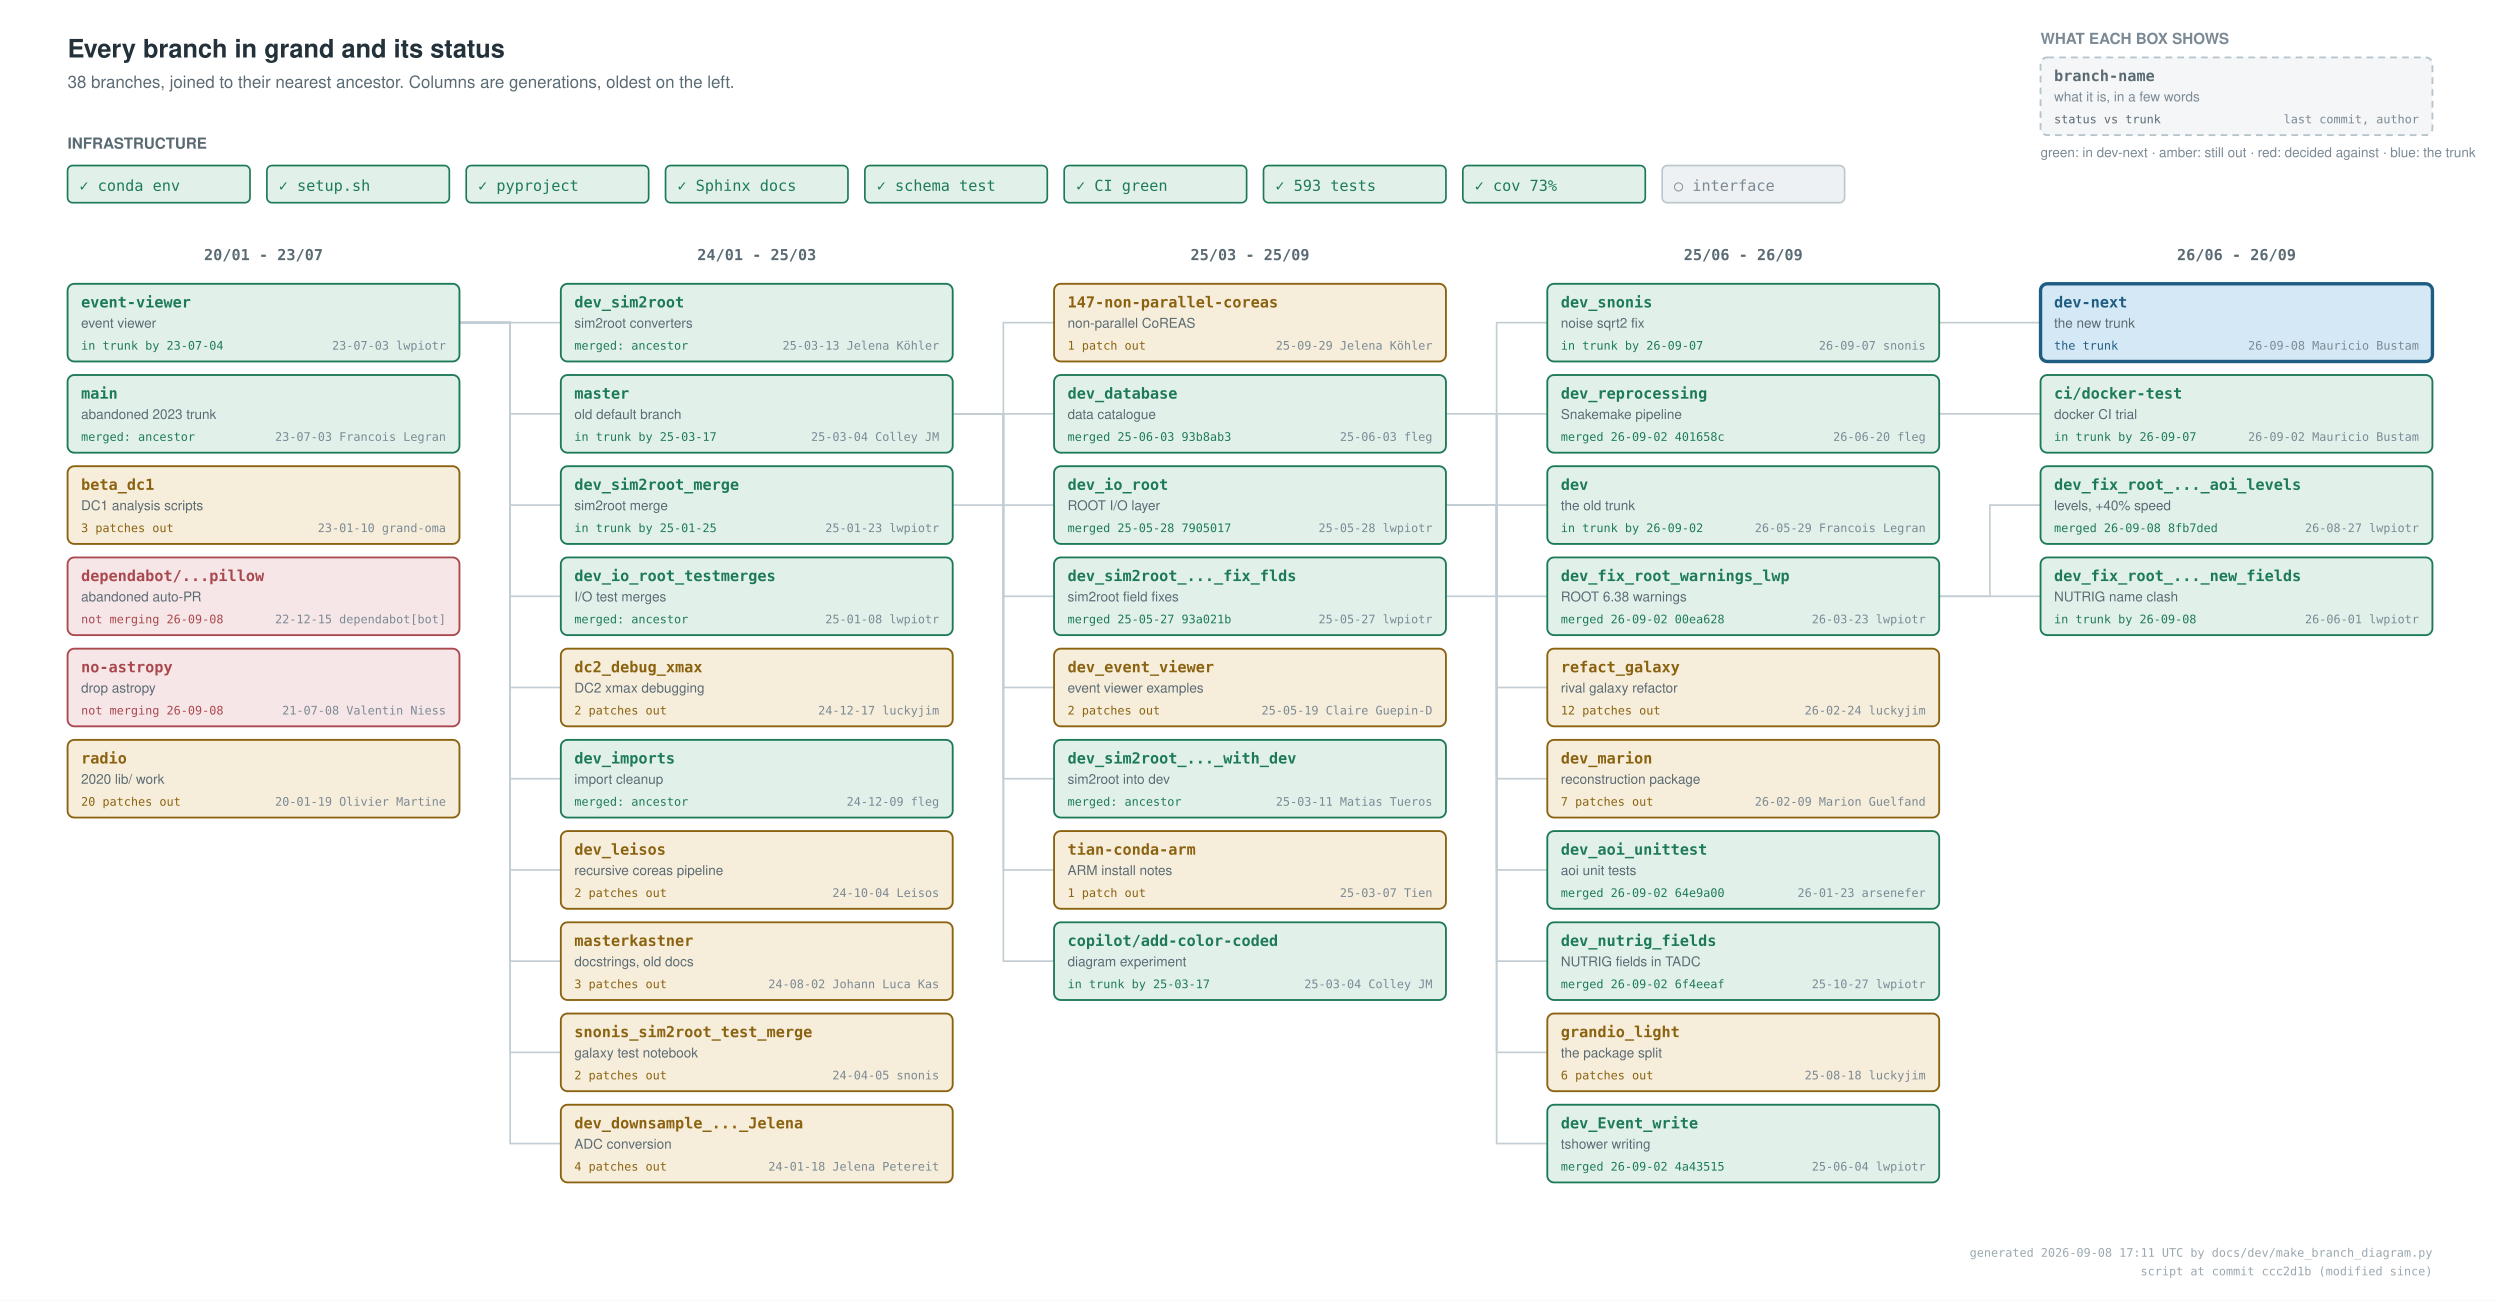
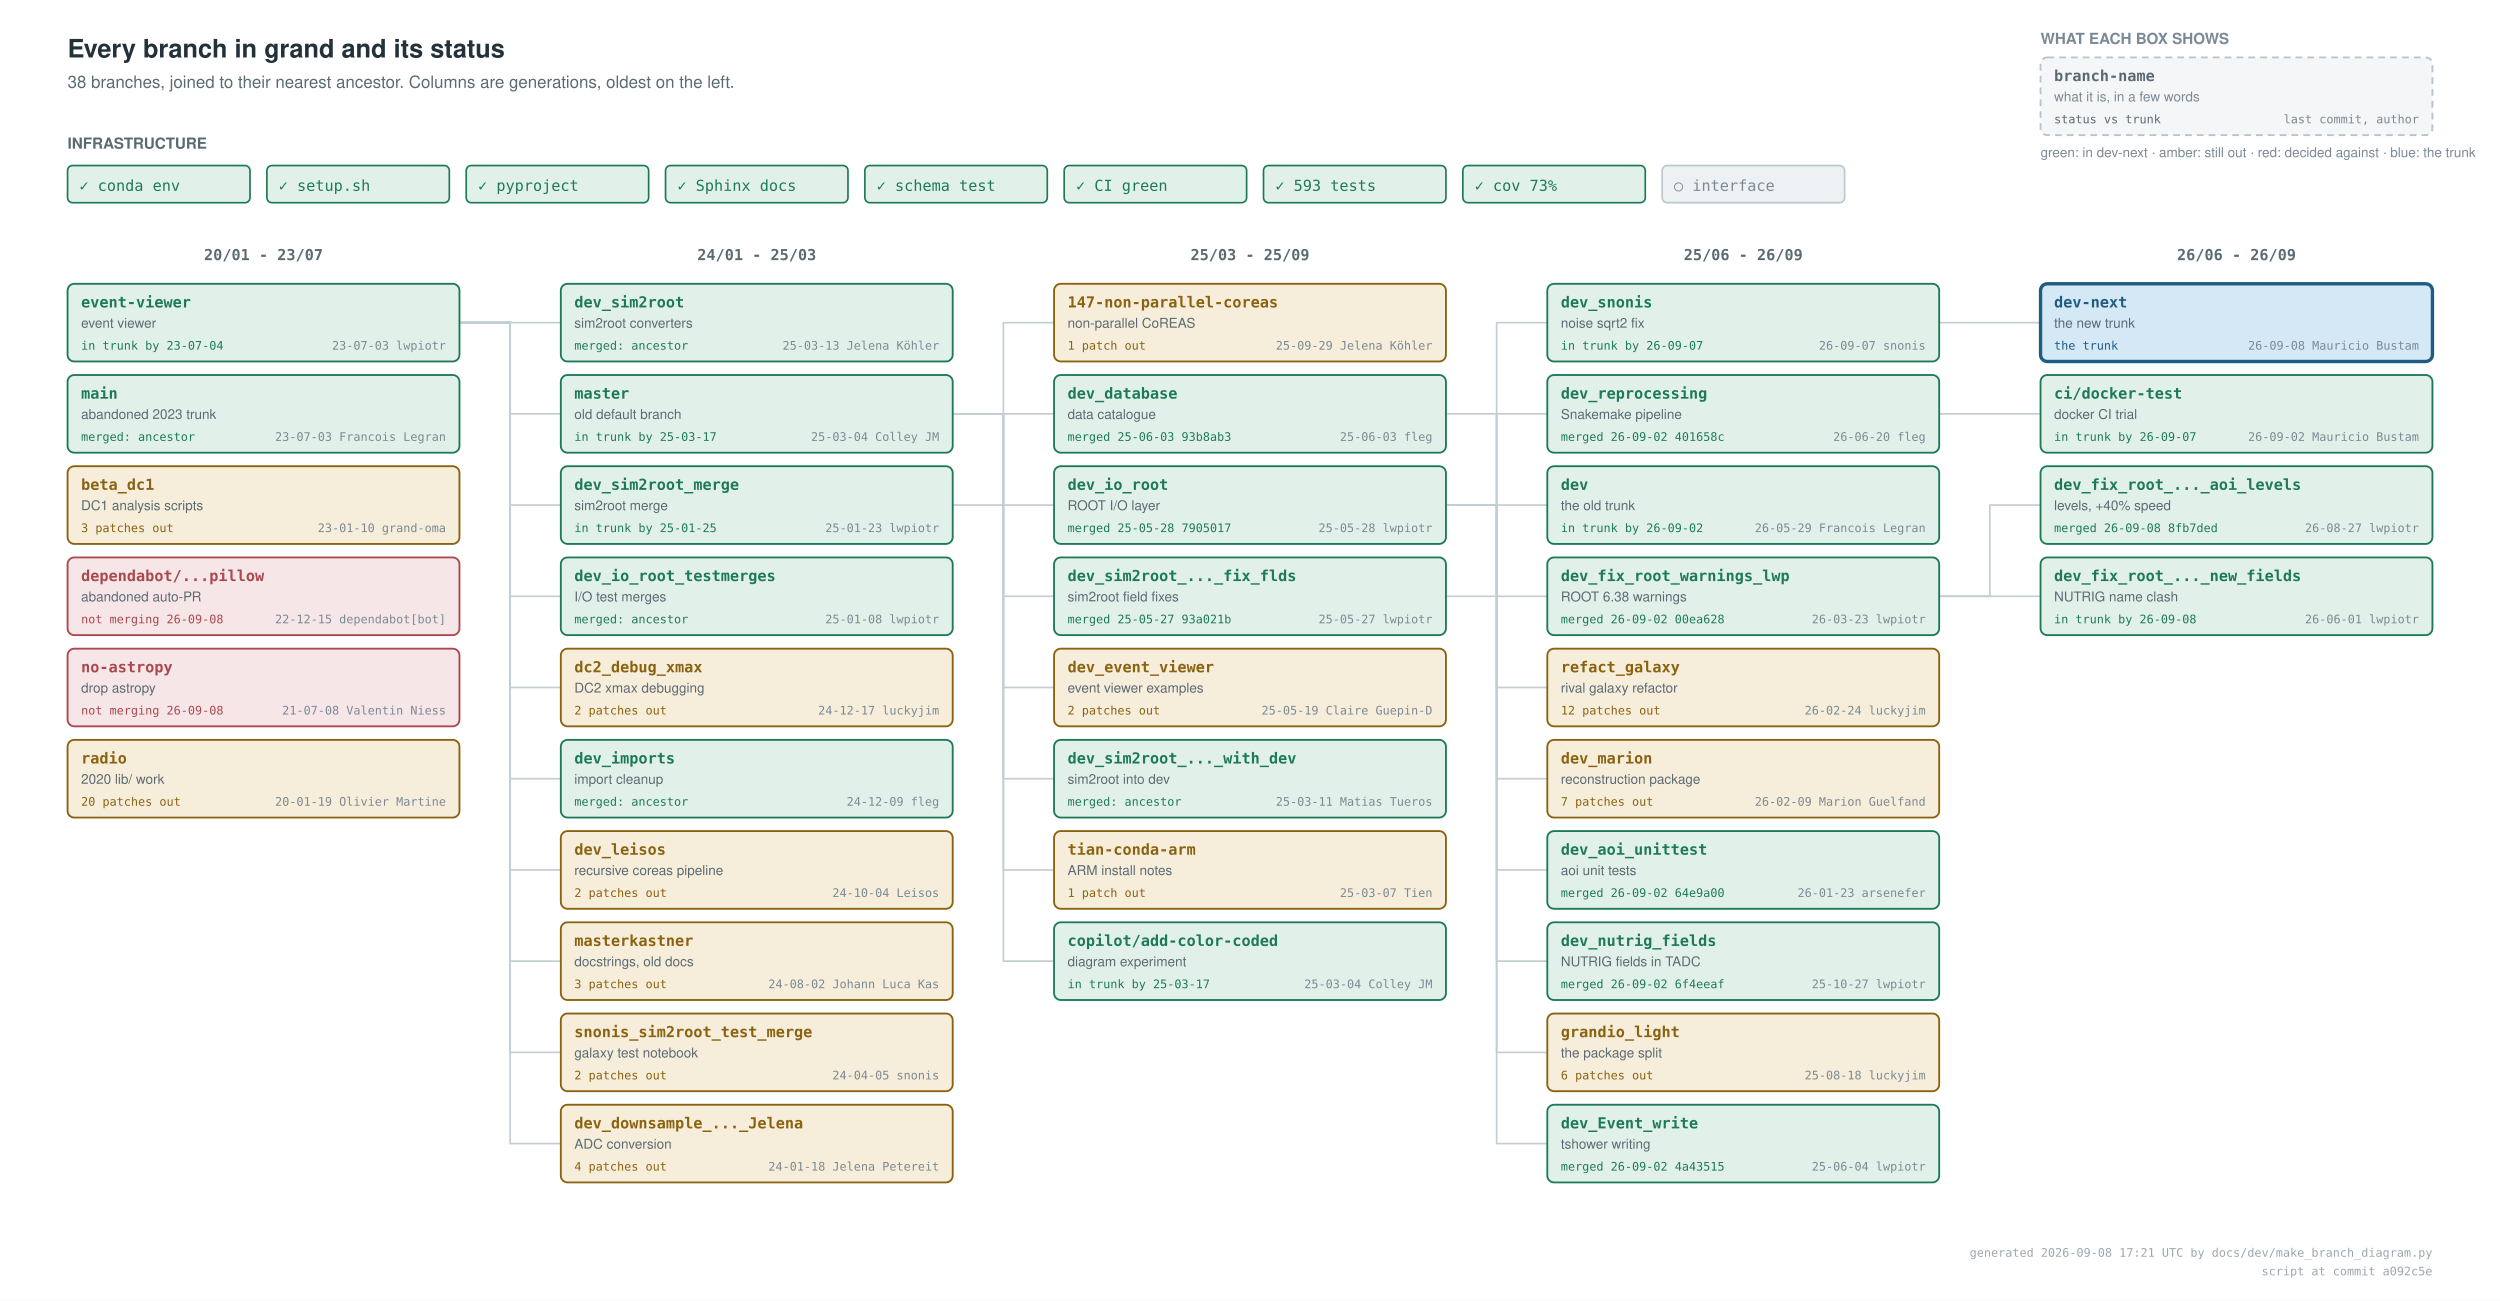
<svg xmlns="http://www.w3.org/2000/svg" viewBox="0 0 1480 770" width="1480" height="770" font-family="IBM Plex Sans, Helvetica, Arial, sans-serif">
  <rect width="1480" height="770" fill="#FFFFFF" />
  <text x="40" y="34" font-size="15" font-weight="600" fill="#22313A">Every branch in grand and its status</text>
  <text x="40" y="52" font-size="10" fill="#5A6A73">38 branches, joined to their nearest ancestor. Columns are generations, oldest on the left.</text>
  <text x="1208.0" y="26.0" font-size="9" font-weight="600" fill="#7A8994">WHAT EACH BOX SHOWS</text>
  <rect x="1208.0" y="34.0" width="232" height="46" rx="4" fill="#F4F6F7" stroke="#B7C4CC" stroke-width="1.1" stroke-dasharray="4 3" />
  <text x="1216.0" y="48.0" font-family="IBM Plex Mono, monospace" font-size="9" font-weight="600" fill="#5A6A73">branch-name</text>
  <text x="1216.0" y="60.0" font-size="8" fill="#7A8994">what it is, in a few words</text>
  <text x="1216.0" y="73.0" font-family="IBM Plex Mono, monospace" font-size="7" fill="#5A6A73">status vs trunk</text>
  <text x="1432.0" y="73.0" font-family="IBM Plex Mono, monospace" font-size="7" fill="#7A8994" text-anchor="end">last commit, author</text>
  <text x="1208.0" y="93.0" font-size="8" fill="#7A8994">green: in dev-next  ·  amber: still out  ·  red: decided against  ·  blue: the trunk</text>
  <text x="40" y="88" font-size="9" font-weight="600" fill="#5A6A73">INFRASTRUCTURE</text>
  <rect x="40.0" y="98" width="108" height="22" rx="3" fill="#E1F1EA" stroke="#1D7A57" stroke-width="1" />
  <text x="47.0" y="113" font-family="IBM Plex Mono, monospace" font-size="9" fill="#1D7A57">✓ conda env</text>
  <rect x="158.0" y="98" width="108" height="22" rx="3" fill="#E1F1EA" stroke="#1D7A57" stroke-width="1" />
  <text x="165.0" y="113" font-family="IBM Plex Mono, monospace" font-size="9" fill="#1D7A57">✓ setup.sh</text>
  <rect x="276.0" y="98" width="108" height="22" rx="3" fill="#E1F1EA" stroke="#1D7A57" stroke-width="1" />
  <text x="283.0" y="113" font-family="IBM Plex Mono, monospace" font-size="9" fill="#1D7A57">✓ pyproject</text>
  <rect x="394.0" y="98" width="108" height="22" rx="3" fill="#E1F1EA" stroke="#1D7A57" stroke-width="1" />
  <text x="401.0" y="113" font-family="IBM Plex Mono, monospace" font-size="9" fill="#1D7A57">✓ Sphinx docs</text>
  <rect x="512.0" y="98" width="108" height="22" rx="3" fill="#E1F1EA" stroke="#1D7A57" stroke-width="1" />
  <text x="519.0" y="113" font-family="IBM Plex Mono, monospace" font-size="9" fill="#1D7A57">✓ schema test</text>
  <rect x="630.0" y="98" width="108" height="22" rx="3" fill="#E1F1EA" stroke="#1D7A57" stroke-width="1" />
  <text x="637.0" y="113" font-family="IBM Plex Mono, monospace" font-size="9" fill="#1D7A57">✓ CI green</text>
  <rect x="748.0" y="98" width="108" height="22" rx="3" fill="#E1F1EA" stroke="#1D7A57" stroke-width="1" />
  <text x="755.0" y="113" font-family="IBM Plex Mono, monospace" font-size="9" fill="#1D7A57">✓ 593 tests</text>
  <rect x="866.0" y="98" width="108" height="22" rx="3" fill="#E1F1EA" stroke="#1D7A57" stroke-width="1" />
  <text x="873.0" y="113" font-family="IBM Plex Mono, monospace" font-size="9" fill="#1D7A57">✓ cov 73%</text>
  <rect x="984.0" y="98" width="108" height="22" rx="3" fill="#EDF1F3" stroke="#BCC7CE" stroke-width="1" />
  <text x="991.0" y="113" font-family="IBM Plex Mono, monospace" font-size="9" fill="#7A8994">○ interface</text>
  <text x="156.0" y="154.0" font-family="IBM Plex Mono, monospace" font-size="9" font-weight="600" fill="#5A6A73" text-anchor="middle">20/01 - 23/07</text>
  <text x="448.0" y="154.0" font-family="IBM Plex Mono, monospace" font-size="9" font-weight="600" fill="#5A6A73" text-anchor="middle">24/01 - 25/03</text>
  <text x="740.0" y="154.0" font-family="IBM Plex Mono, monospace" font-size="9" font-weight="600" fill="#5A6A73" text-anchor="middle">25/03 - 25/09</text>
  <text x="1032.0" y="154.0" font-family="IBM Plex Mono, monospace" font-size="9" font-weight="600" fill="#5A6A73" text-anchor="middle">25/06 - 26/09</text>
  <text x="1324.0" y="154.0" font-family="IBM Plex Mono, monospace" font-size="9" font-weight="600" fill="#5A6A73" text-anchor="middle">26/06 - 26/09</text>
  <path d="M 564.0 245.0 H 594.0 V 191.0 H 624.0" fill="none" stroke="#C3CDD4" stroke-width="1" />
  <path d="M 1148.0 245.0 H 1178.0 V 245.0 H 1208.0" fill="none" stroke="#C3CDD4" stroke-width="1" />
  <path d="M 564.0 245.0 H 594.0 V 569.0 H 624.0" fill="none" stroke="#C3CDD4" stroke-width="1" />
  <path d="M 272.0 191.0 H 302.0 V 407.0 H 332.0" fill="none" stroke="#C3CDD4" stroke-width="1" />
  <path d="M 856.0 299.0 H 886.0 V 299.0 H 916.0" fill="none" stroke="#C3CDD4" stroke-width="1" />
  <path d="M 1148.0 191.0 H 1178.0 V 191.0 H 1208.0" fill="none" stroke="#C3CDD4" stroke-width="1" />
  <path d="M 856.0 245.0 H 886.0 V 677.0 H 916.0" fill="none" stroke="#C3CDD4" stroke-width="1" />
  <path d="M 856.0 299.0 H 886.0 V 515.0 H 916.0" fill="none" stroke="#C3CDD4" stroke-width="1" />
  <path d="M 564.0 245.0 H 594.0 V 245.0 H 624.0" fill="none" stroke="#C3CDD4" stroke-width="1" />
  <path d="M 272.0 191.0 H 302.0 V 677.0 H 332.0" fill="none" stroke="#C3CDD4" stroke-width="1" />
  <path d="M 564.0 245.0 H 594.0 V 407.0 H 624.0" fill="none" stroke="#C3CDD4" stroke-width="1" />
  <path d="M 1148.0 353.0 H 1178.0 V 299.0 H 1208.0" fill="none" stroke="#C3CDD4" stroke-width="1" />
  <path d="M 856.0 299.0 H 886.0 V 353.0 H 916.0" fill="none" stroke="#C3CDD4" stroke-width="1" />
  <path d="M 1148.0 353.0 H 1178.0 V 353.0 H 1208.0" fill="none" stroke="#C3CDD4" stroke-width="1" />
  <path d="M 272.0 191.0 H 302.0 V 461.0 H 332.0" fill="none" stroke="#C3CDD4" stroke-width="1" />
  <path d="M 564.0 245.0 H 594.0 V 299.0 H 624.0" fill="none" stroke="#C3CDD4" stroke-width="1" />
  <path d="M 272.0 191.0 H 302.0 V 353.0 H 332.0" fill="none" stroke="#C3CDD4" stroke-width="1" />
  <path d="M 272.0 191.0 H 302.0 V 515.0 H 332.0" fill="none" stroke="#C3CDD4" stroke-width="1" />
  <path d="M 856.0 299.0 H 886.0 V 461.0 H 916.0" fill="none" stroke="#C3CDD4" stroke-width="1" />
  <path d="M 856.0 299.0 H 886.0 V 569.0 H 916.0" fill="none" stroke="#C3CDD4" stroke-width="1" />
  <path d="M 856.0 299.0 H 886.0 V 245.0 H 916.0" fill="none" stroke="#C3CDD4" stroke-width="1" />
  <path d="M 272.0 191.0 H 302.0 V 191.0 H 332.0" fill="none" stroke="#C3CDD4" stroke-width="1" />
  <path d="M 272.0 191.0 H 302.0 V 299.0 H 332.0" fill="none" stroke="#C3CDD4" stroke-width="1" />
  <path d="M 564.0 299.0 H 594.0 V 461.0 H 624.0" fill="none" stroke="#C3CDD4" stroke-width="1" />
  <path d="M 564.0 245.0 H 594.0 V 353.0 H 624.0" fill="none" stroke="#C3CDD4" stroke-width="1" />
  <path d="M 856.0 353.0 H 886.0 V 191.0 H 916.0" fill="none" stroke="#C3CDD4" stroke-width="1" />
  <path d="M 856.0 299.0 H 886.0 V 623.0 H 916.0" fill="none" stroke="#C3CDD4" stroke-width="1" />
  <path d="M 272.0 191.0 H 302.0 V 245.0 H 332.0" fill="none" stroke="#C3CDD4" stroke-width="1" />
  <path d="M 272.0 191.0 H 302.0 V 569.0 H 332.0" fill="none" stroke="#C3CDD4" stroke-width="1" />
  <path d="M 856.0 299.0 H 886.0 V 407.0 H 916.0" fill="none" stroke="#C3CDD4" stroke-width="1" />
  <path d="M 272.0 191.0 H 302.0 V 623.0 H 332.0" fill="none" stroke="#C3CDD4" stroke-width="1" />
  <path d="M 564.0 245.0 H 594.0 V 515.0 H 624.0" fill="none" stroke="#C3CDD4" stroke-width="1" />
  <rect x="624.0" y="168.0" width="232" height="46" rx="4" fill="#F6EDDA" stroke="#8A6210" stroke-width="1.1" />
  <text x="632.0" y="182.0" font-family="IBM Plex Mono, monospace" font-size="9" font-weight="600" fill="#8A6210">147-non-parallel-coreas</text>
  <text x="632.0" y="194.0" font-size="8" fill="#5A6A73">non-parallel CoREAS</text>
  <text x="632.0" y="207.0" font-family="IBM Plex Mono, monospace" font-size="7" fill="#8A6210">1 patch out</text>
  <text x="848.0" y="207.0" font-family="IBM Plex Mono, monospace" font-size="7" fill="#7A8994" text-anchor="end">25-09-29 Jelena Köhler</text>
  <rect x="40.0" y="276.0" width="232" height="46" rx="4" fill="#F6EDDA" stroke="#8A6210" stroke-width="1.1" />
  <text x="48.0" y="290.0" font-family="IBM Plex Mono, monospace" font-size="9" font-weight="600" fill="#8A6210">beta_dc1</text>
  <text x="48.0" y="302.0" font-size="8" fill="#5A6A73">DC1 analysis scripts</text>
  <text x="48.0" y="315.0" font-family="IBM Plex Mono, monospace" font-size="7" fill="#8A6210">3 patches out</text>
  <text x="264.0" y="315.0" font-family="IBM Plex Mono, monospace" font-size="7" fill="#7A8994" text-anchor="end">23-01-10 grand-oma</text>
  <rect x="1208.0" y="222.0" width="232" height="46" rx="4" fill="#E1F1EA" stroke="#1D7A57" stroke-width="1.1" />
  <text x="1216.0" y="236.0" font-family="IBM Plex Mono, monospace" font-size="9" font-weight="600" fill="#1D7A57">ci/docker-test</text>
  <text x="1216.0" y="248.0" font-size="8" fill="#5A6A73">docker CI trial</text>
  <text x="1216.0" y="261.0" font-family="IBM Plex Mono, monospace" font-size="7" fill="#1D7A57">in trunk by 26-09-07</text>
  <text x="1432.0" y="261.0" font-family="IBM Plex Mono, monospace" font-size="7" fill="#7A8994" text-anchor="end">26-09-02 Mauricio Bustam</text>
  <rect x="624.0" y="546.0" width="232" height="46" rx="4" fill="#E1F1EA" stroke="#1D7A57" stroke-width="1.1" />
  <text x="632.0" y="560.0" font-family="IBM Plex Mono, monospace" font-size="9" font-weight="600" fill="#1D7A57">copilot/add-color-coded</text>
  <text x="632.0" y="572.0" font-size="8" fill="#5A6A73">diagram experiment</text>
  <text x="632.0" y="585.0" font-family="IBM Plex Mono, monospace" font-size="7" fill="#1D7A57">in trunk by 25-03-17</text>
  <text x="848.0" y="585.0" font-family="IBM Plex Mono, monospace" font-size="7" fill="#7A8994" text-anchor="end">25-03-04 Colley JM</text>
  <rect x="332.0" y="384.0" width="232" height="46" rx="4" fill="#F6EDDA" stroke="#8A6210" stroke-width="1.1" />
  <text x="340.0" y="398.0" font-family="IBM Plex Mono, monospace" font-size="9" font-weight="600" fill="#8A6210">dc2_debug_xmax</text>
  <text x="340.0" y="410.0" font-size="8" fill="#5A6A73">DC2 xmax debugging</text>
  <text x="340.0" y="423.0" font-family="IBM Plex Mono, monospace" font-size="7" fill="#8A6210">2 patches out</text>
  <text x="556.0" y="423.0" font-family="IBM Plex Mono, monospace" font-size="7" fill="#7A8994" text-anchor="end">24-12-17 luckyjim</text>
  <rect x="40.0" y="330.0" width="232" height="46" rx="4" fill="#F7E6E7" stroke="#A9484E" stroke-width="1.1" />
  <text x="48.0" y="344.0" font-family="IBM Plex Mono, monospace" font-size="9" font-weight="600" fill="#A9484E">dependabot/...pillow</text>
  <text x="48.0" y="356.0" font-size="8" fill="#5A6A73">abandoned auto-PR</text>
  <text x="48.0" y="369.0" font-family="IBM Plex Mono, monospace" font-size="7" fill="#A9484E">not merging 26-09-08</text>
  <text x="264.0" y="369.0" font-family="IBM Plex Mono, monospace" font-size="7" fill="#7A8994" text-anchor="end">22-12-15 dependabot[bot]</text>
  <rect x="916.0" y="276.0" width="232" height="46" rx="4" fill="#E1F1EA" stroke="#1D7A57" stroke-width="1.1" />
  <text x="924.0" y="290.0" font-family="IBM Plex Mono, monospace" font-size="9" font-weight="600" fill="#1D7A57">dev</text>
  <text x="924.0" y="302.0" font-size="8" fill="#5A6A73">the old trunk</text>
  <text x="924.0" y="315.0" font-family="IBM Plex Mono, monospace" font-size="7" fill="#1D7A57">in trunk by 26-09-02</text>
  <text x="1140.0" y="315.0" font-family="IBM Plex Mono, monospace" font-size="7" fill="#7A8994" text-anchor="end">26-05-29 Francois Legran</text>
  <rect x="1208.0" y="168.0" width="232" height="46" rx="4" fill="#D5E8F5" stroke="#1F5C82" stroke-width="2" />
  <text x="1216.0" y="182.0" font-family="IBM Plex Mono, monospace" font-size="9" font-weight="600" fill="#1F5C82">dev-next</text>
  <text x="1216.0" y="194.0" font-size="8" fill="#5A6A73">the new trunk</text>
  <text x="1216.0" y="207.0" font-family="IBM Plex Mono, monospace" font-size="7" fill="#1F5C82">the trunk</text>
  <text x="1432.0" y="207.0" font-family="IBM Plex Mono, monospace" font-size="7" fill="#7A8994" text-anchor="end">26-09-08 Mauricio Bustam</text>
  <rect x="916.0" y="654.0" width="232" height="46" rx="4" fill="#E1F1EA" stroke="#1D7A57" stroke-width="1.1" />
  <text x="924.0" y="668.0" font-family="IBM Plex Mono, monospace" font-size="9" font-weight="600" fill="#1D7A57">dev_Event_write</text>
  <text x="924.0" y="680.0" font-size="8" fill="#5A6A73">tshower writing</text>
  <text x="924.0" y="693.0" font-family="IBM Plex Mono, monospace" font-size="7" fill="#1D7A57">merged 26-09-02 4a43515</text>
  <text x="1140.0" y="693.0" font-family="IBM Plex Mono, monospace" font-size="7" fill="#7A8994" text-anchor="end">25-06-04 lwpiotr</text>
  <rect x="916.0" y="492.0" width="232" height="46" rx="4" fill="#E1F1EA" stroke="#1D7A57" stroke-width="1.1" />
  <text x="924.0" y="506.0" font-family="IBM Plex Mono, monospace" font-size="9" font-weight="600" fill="#1D7A57">dev_aoi_unittest</text>
  <text x="924.0" y="518.0" font-size="8" fill="#5A6A73">aoi unit tests</text>
  <text x="924.0" y="531.0" font-family="IBM Plex Mono, monospace" font-size="7" fill="#1D7A57">merged 26-09-02 64e9a00</text>
  <text x="1140.0" y="531.0" font-family="IBM Plex Mono, monospace" font-size="7" fill="#7A8994" text-anchor="end">26-01-23 arsenefer</text>
  <rect x="624.0" y="222.0" width="232" height="46" rx="4" fill="#E1F1EA" stroke="#1D7A57" stroke-width="1.1" />
  <text x="632.0" y="236.0" font-family="IBM Plex Mono, monospace" font-size="9" font-weight="600" fill="#1D7A57">dev_database</text>
  <text x="632.0" y="248.0" font-size="8" fill="#5A6A73">data catalogue</text>
  <text x="632.0" y="261.0" font-family="IBM Plex Mono, monospace" font-size="7" fill="#1D7A57">merged 25-06-03 93b8ab3</text>
  <text x="848.0" y="261.0" font-family="IBM Plex Mono, monospace" font-size="7" fill="#7A8994" text-anchor="end">25-06-03 fleg</text>
  <rect x="332.0" y="654.0" width="232" height="46" rx="4" fill="#F6EDDA" stroke="#8A6210" stroke-width="1.1" />
  <text x="340.0" y="668.0" font-family="IBM Plex Mono, monospace" font-size="9" font-weight="600" fill="#8A6210">dev_downsample_..._Jelena</text>
  <text x="340.0" y="680.0" font-size="8" fill="#5A6A73">ADC conversion</text>
  <text x="340.0" y="693.0" font-family="IBM Plex Mono, monospace" font-size="7" fill="#8A6210">4 patches out</text>
  <text x="556.0" y="693.0" font-family="IBM Plex Mono, monospace" font-size="7" fill="#7A8994" text-anchor="end">24-01-18 Jelena Petereit</text>
  <rect x="624.0" y="384.0" width="232" height="46" rx="4" fill="#F6EDDA" stroke="#8A6210" stroke-width="1.1" />
  <text x="632.0" y="398.0" font-family="IBM Plex Mono, monospace" font-size="9" font-weight="600" fill="#8A6210">dev_event_viewer</text>
  <text x="632.0" y="410.0" font-size="8" fill="#5A6A73">event viewer examples</text>
  <text x="632.0" y="423.0" font-family="IBM Plex Mono, monospace" font-size="7" fill="#8A6210">2 patches out</text>
  <text x="848.0" y="423.0" font-family="IBM Plex Mono, monospace" font-size="7" fill="#7A8994" text-anchor="end">25-05-19 Claire Guepin-D</text>
  <rect x="1208.0" y="276.0" width="232" height="46" rx="4" fill="#E1F1EA" stroke="#1D7A57" stroke-width="1.1" />
  <text x="1216.0" y="290.0" font-family="IBM Plex Mono, monospace" font-size="9" font-weight="600" fill="#1D7A57">dev_fix_root_..._aoi_levels</text>
  <text x="1216.0" y="302.0" font-size="8" fill="#5A6A73">levels, +40% speed</text>
  <text x="1216.0" y="315.0" font-family="IBM Plex Mono, monospace" font-size="7" fill="#1D7A57">merged 26-09-08 8fb7ded</text>
  <text x="1432.0" y="315.0" font-family="IBM Plex Mono, monospace" font-size="7" fill="#7A8994" text-anchor="end">26-08-27 lwpiotr</text>
  <rect x="916.0" y="330.0" width="232" height="46" rx="4" fill="#E1F1EA" stroke="#1D7A57" stroke-width="1.1" />
  <text x="924.0" y="344.0" font-family="IBM Plex Mono, monospace" font-size="9" font-weight="600" fill="#1D7A57">dev_fix_root_warnings_lwp</text>
  <text x="924.0" y="356.0" font-size="8" fill="#5A6A73">ROOT 6.38 warnings</text>
  <text x="924.0" y="369.0" font-family="IBM Plex Mono, monospace" font-size="7" fill="#1D7A57">merged 26-09-02 00ea628</text>
  <text x="1140.0" y="369.0" font-family="IBM Plex Mono, monospace" font-size="7" fill="#7A8994" text-anchor="end">26-03-23 lwpiotr</text>
  <rect x="1208.0" y="330.0" width="232" height="46" rx="4" fill="#E1F1EA" stroke="#1D7A57" stroke-width="1.1" />
  <text x="1216.0" y="344.0" font-family="IBM Plex Mono, monospace" font-size="9" font-weight="600" fill="#1D7A57">dev_fix_root_..._new_fields</text>
  <text x="1216.0" y="356.0" font-size="8" fill="#5A6A73">NUTRIG name clash</text>
  <text x="1216.0" y="369.0" font-family="IBM Plex Mono, monospace" font-size="7" fill="#1D7A57">in trunk by 26-09-08</text>
  <text x="1432.0" y="369.0" font-family="IBM Plex Mono, monospace" font-size="7" fill="#7A8994" text-anchor="end">26-06-01 lwpiotr</text>
  <rect x="332.0" y="438.0" width="232" height="46" rx="4" fill="#E1F1EA" stroke="#1D7A57" stroke-width="1.1" />
  <text x="340.0" y="452.0" font-family="IBM Plex Mono, monospace" font-size="9" font-weight="600" fill="#1D7A57">dev_imports</text>
  <text x="340.0" y="464.0" font-size="8" fill="#5A6A73">import cleanup</text>
  <text x="340.0" y="477.0" font-family="IBM Plex Mono, monospace" font-size="7" fill="#1D7A57">merged: ancestor</text>
  <text x="556.0" y="477.0" font-family="IBM Plex Mono, monospace" font-size="7" fill="#7A8994" text-anchor="end">24-12-09 fleg</text>
  <rect x="624.0" y="276.0" width="232" height="46" rx="4" fill="#E1F1EA" stroke="#1D7A57" stroke-width="1.1" />
  <text x="632.0" y="290.0" font-family="IBM Plex Mono, monospace" font-size="9" font-weight="600" fill="#1D7A57">dev_io_root</text>
  <text x="632.0" y="302.0" font-size="8" fill="#5A6A73">ROOT I/O layer</text>
  <text x="632.0" y="315.0" font-family="IBM Plex Mono, monospace" font-size="7" fill="#1D7A57">merged 25-05-28 7905017</text>
  <text x="848.0" y="315.0" font-family="IBM Plex Mono, monospace" font-size="7" fill="#7A8994" text-anchor="end">25-05-28 lwpiotr</text>
  <rect x="332.0" y="330.0" width="232" height="46" rx="4" fill="#E1F1EA" stroke="#1D7A57" stroke-width="1.1" />
  <text x="340.0" y="344.0" font-family="IBM Plex Mono, monospace" font-size="9" font-weight="600" fill="#1D7A57">dev_io_root_testmerges</text>
  <text x="340.0" y="356.0" font-size="8" fill="#5A6A73">I/O test merges</text>
  <text x="340.0" y="369.0" font-family="IBM Plex Mono, monospace" font-size="7" fill="#1D7A57">merged: ancestor</text>
  <text x="556.0" y="369.0" font-family="IBM Plex Mono, monospace" font-size="7" fill="#7A8994" text-anchor="end">25-01-08 lwpiotr</text>
  <rect x="332.0" y="492.0" width="232" height="46" rx="4" fill="#F6EDDA" stroke="#8A6210" stroke-width="1.1" />
  <text x="340.0" y="506.0" font-family="IBM Plex Mono, monospace" font-size="9" font-weight="600" fill="#8A6210">dev_leisos</text>
  <text x="340.0" y="518.0" font-size="8" fill="#5A6A73">recursive coreas pipeline</text>
  <text x="340.0" y="531.0" font-family="IBM Plex Mono, monospace" font-size="7" fill="#8A6210">2 patches out</text>
  <text x="556.0" y="531.0" font-family="IBM Plex Mono, monospace" font-size="7" fill="#7A8994" text-anchor="end">24-10-04 Leisos</text>
  <rect x="916.0" y="438.0" width="232" height="46" rx="4" fill="#F6EDDA" stroke="#8A6210" stroke-width="1.1" />
  <text x="924.0" y="452.0" font-family="IBM Plex Mono, monospace" font-size="9" font-weight="600" fill="#8A6210">dev_marion</text>
  <text x="924.0" y="464.0" font-size="8" fill="#5A6A73">reconstruction package</text>
  <text x="924.0" y="477.0" font-family="IBM Plex Mono, monospace" font-size="7" fill="#8A6210">7 patches out</text>
  <text x="1140.0" y="477.0" font-family="IBM Plex Mono, monospace" font-size="7" fill="#7A8994" text-anchor="end">26-02-09 Marion Guelfand</text>
  <rect x="916.0" y="546.0" width="232" height="46" rx="4" fill="#E1F1EA" stroke="#1D7A57" stroke-width="1.1" />
  <text x="924.0" y="560.0" font-family="IBM Plex Mono, monospace" font-size="9" font-weight="600" fill="#1D7A57">dev_nutrig_fields</text>
  <text x="924.0" y="572.0" font-size="8" fill="#5A6A73">NUTRIG fields in TADC</text>
  <text x="924.0" y="585.0" font-family="IBM Plex Mono, monospace" font-size="7" fill="#1D7A57">merged 26-09-02 6f4eeaf</text>
  <text x="1140.0" y="585.0" font-family="IBM Plex Mono, monospace" font-size="7" fill="#7A8994" text-anchor="end">25-10-27 lwpiotr</text>
  <rect x="916.0" y="222.0" width="232" height="46" rx="4" fill="#E1F1EA" stroke="#1D7A57" stroke-width="1.1" />
  <text x="924.0" y="236.0" font-family="IBM Plex Mono, monospace" font-size="9" font-weight="600" fill="#1D7A57">dev_reprocessing</text>
  <text x="924.0" y="248.0" font-size="8" fill="#5A6A73">Snakemake pipeline</text>
  <text x="924.0" y="261.0" font-family="IBM Plex Mono, monospace" font-size="7" fill="#1D7A57">merged 26-09-02 401658c</text>
  <text x="1140.0" y="261.0" font-family="IBM Plex Mono, monospace" font-size="7" fill="#7A8994" text-anchor="end">26-06-20 fleg</text>
  <rect x="332.0" y="168.0" width="232" height="46" rx="4" fill="#E1F1EA" stroke="#1D7A57" stroke-width="1.1" />
  <text x="340.0" y="182.0" font-family="IBM Plex Mono, monospace" font-size="9" font-weight="600" fill="#1D7A57">dev_sim2root</text>
  <text x="340.0" y="194.0" font-size="8" fill="#5A6A73">sim2root converters</text>
  <text x="340.0" y="207.0" font-family="IBM Plex Mono, monospace" font-size="7" fill="#1D7A57">merged: ancestor</text>
  <text x="556.0" y="207.0" font-family="IBM Plex Mono, monospace" font-size="7" fill="#7A8994" text-anchor="end">25-03-13 Jelena Köhler</text>
  <rect x="332.0" y="276.0" width="232" height="46" rx="4" fill="#E1F1EA" stroke="#1D7A57" stroke-width="1.1" />
  <text x="340.0" y="290.0" font-family="IBM Plex Mono, monospace" font-size="9" font-weight="600" fill="#1D7A57">dev_sim2root_merge</text>
  <text x="340.0" y="302.0" font-size="8" fill="#5A6A73">sim2root merge</text>
  <text x="340.0" y="315.0" font-family="IBM Plex Mono, monospace" font-size="7" fill="#1D7A57">in trunk by 25-01-25</text>
  <text x="556.0" y="315.0" font-family="IBM Plex Mono, monospace" font-size="7" fill="#7A8994" text-anchor="end">25-01-23 lwpiotr</text>
  <rect x="624.0" y="438.0" width="232" height="46" rx="4" fill="#E1F1EA" stroke="#1D7A57" stroke-width="1.1" />
  <text x="632.0" y="452.0" font-family="IBM Plex Mono, monospace" font-size="9" font-weight="600" fill="#1D7A57">dev_sim2root_..._with_dev</text>
  <text x="632.0" y="464.0" font-size="8" fill="#5A6A73">sim2root into dev</text>
  <text x="632.0" y="477.0" font-family="IBM Plex Mono, monospace" font-size="7" fill="#1D7A57">merged: ancestor</text>
  <text x="848.0" y="477.0" font-family="IBM Plex Mono, monospace" font-size="7" fill="#7A8994" text-anchor="end">25-03-11 Matias Tueros</text>
  <rect x="624.0" y="330.0" width="232" height="46" rx="4" fill="#E1F1EA" stroke="#1D7A57" stroke-width="1.1" />
  <text x="632.0" y="344.0" font-family="IBM Plex Mono, monospace" font-size="9" font-weight="600" fill="#1D7A57">dev_sim2root_..._fix_flds</text>
  <text x="632.0" y="356.0" font-size="8" fill="#5A6A73">sim2root field fixes</text>
  <text x="632.0" y="369.0" font-family="IBM Plex Mono, monospace" font-size="7" fill="#1D7A57">merged 25-05-27 93a021b</text>
  <text x="848.0" y="369.0" font-family="IBM Plex Mono, monospace" font-size="7" fill="#7A8994" text-anchor="end">25-05-27 lwpiotr</text>
  <rect x="916.0" y="168.0" width="232" height="46" rx="4" fill="#E1F1EA" stroke="#1D7A57" stroke-width="1.1" />
  <text x="924.0" y="182.0" font-family="IBM Plex Mono, monospace" font-size="9" font-weight="600" fill="#1D7A57">dev_snonis</text>
  <text x="924.0" y="194.0" font-size="8" fill="#5A6A73">noise sqrt2 fix</text>
  <text x="924.0" y="207.0" font-family="IBM Plex Mono, monospace" font-size="7" fill="#1D7A57">in trunk by 26-09-07</text>
  <text x="1140.0" y="207.0" font-family="IBM Plex Mono, monospace" font-size="7" fill="#7A8994" text-anchor="end">26-09-07 snonis</text>
  <rect x="40.0" y="168.0" width="232" height="46" rx="4" fill="#E1F1EA" stroke="#1D7A57" stroke-width="1.1" />
  <text x="48.0" y="182.0" font-family="IBM Plex Mono, monospace" font-size="9" font-weight="600" fill="#1D7A57">event-viewer</text>
  <text x="48.0" y="194.0" font-size="8" fill="#5A6A73">event viewer</text>
  <text x="48.0" y="207.0" font-family="IBM Plex Mono, monospace" font-size="7" fill="#1D7A57">in trunk by 23-07-04</text>
  <text x="264.0" y="207.0" font-family="IBM Plex Mono, monospace" font-size="7" fill="#7A8994" text-anchor="end">23-07-03 lwpiotr</text>
  <rect x="916.0" y="600.0" width="232" height="46" rx="4" fill="#F6EDDA" stroke="#8A6210" stroke-width="1.1" />
  <text x="924.0" y="614.0" font-family="IBM Plex Mono, monospace" font-size="9" font-weight="600" fill="#8A6210">grandio_light</text>
  <text x="924.0" y="626.0" font-size="8" fill="#5A6A73">the package split</text>
  <text x="924.0" y="639.0" font-family="IBM Plex Mono, monospace" font-size="7" fill="#8A6210">6 patches out</text>
  <text x="1140.0" y="639.0" font-family="IBM Plex Mono, monospace" font-size="7" fill="#7A8994" text-anchor="end">25-08-18 luckyjim</text>
  <rect x="40.0" y="222.0" width="232" height="46" rx="4" fill="#E1F1EA" stroke="#1D7A57" stroke-width="1.1" />
  <text x="48.0" y="236.0" font-family="IBM Plex Mono, monospace" font-size="9" font-weight="600" fill="#1D7A57">main</text>
  <text x="48.0" y="248.0" font-size="8" fill="#5A6A73">abandoned 2023 trunk</text>
  <text x="48.0" y="261.0" font-family="IBM Plex Mono, monospace" font-size="7" fill="#1D7A57">merged: ancestor</text>
  <text x="264.0" y="261.0" font-family="IBM Plex Mono, monospace" font-size="7" fill="#7A8994" text-anchor="end">23-07-03 Francois Legran</text>
  <rect x="332.0" y="222.0" width="232" height="46" rx="4" fill="#E1F1EA" stroke="#1D7A57" stroke-width="1.1" />
  <text x="340.0" y="236.0" font-family="IBM Plex Mono, monospace" font-size="9" font-weight="600" fill="#1D7A57">master</text>
  <text x="340.0" y="248.0" font-size="8" fill="#5A6A73">old default branch</text>
  <text x="340.0" y="261.0" font-family="IBM Plex Mono, monospace" font-size="7" fill="#1D7A57">in trunk by 25-03-17</text>
  <text x="556.0" y="261.0" font-family="IBM Plex Mono, monospace" font-size="7" fill="#7A8994" text-anchor="end">25-03-04 Colley JM</text>
  <rect x="332.0" y="546.0" width="232" height="46" rx="4" fill="#F6EDDA" stroke="#8A6210" stroke-width="1.1" />
  <text x="340.0" y="560.0" font-family="IBM Plex Mono, monospace" font-size="9" font-weight="600" fill="#8A6210">masterkastner</text>
  <text x="340.0" y="572.0" font-size="8" fill="#5A6A73">docstrings, old docs</text>
  <text x="340.0" y="585.0" font-family="IBM Plex Mono, monospace" font-size="7" fill="#8A6210">3 patches out</text>
  <text x="556.0" y="585.0" font-family="IBM Plex Mono, monospace" font-size="7" fill="#7A8994" text-anchor="end">24-08-02 Johann Luca Kas</text>
  <rect x="40.0" y="384.0" width="232" height="46" rx="4" fill="#F7E6E7" stroke="#A9484E" stroke-width="1.1" />
  <text x="48.0" y="398.0" font-family="IBM Plex Mono, monospace" font-size="9" font-weight="600" fill="#A9484E">no-astropy</text>
  <text x="48.0" y="410.0" font-size="8" fill="#5A6A73">drop astropy</text>
  <text x="48.0" y="423.0" font-family="IBM Plex Mono, monospace" font-size="7" fill="#A9484E">not merging 26-09-08</text>
  <text x="264.0" y="423.0" font-family="IBM Plex Mono, monospace" font-size="7" fill="#7A8994" text-anchor="end">21-07-08 Valentin Niess</text>
  <rect x="40.0" y="438.0" width="232" height="46" rx="4" fill="#F6EDDA" stroke="#8A6210" stroke-width="1.1" />
  <text x="48.0" y="452.0" font-family="IBM Plex Mono, monospace" font-size="9" font-weight="600" fill="#8A6210">radio</text>
  <text x="48.0" y="464.0" font-size="8" fill="#5A6A73">2020 lib/ work</text>
  <text x="48.0" y="477.0" font-family="IBM Plex Mono, monospace" font-size="7" fill="#8A6210">20 patches out</text>
  <text x="264.0" y="477.0" font-family="IBM Plex Mono, monospace" font-size="7" fill="#7A8994" text-anchor="end">20-01-19 Olivier Martine</text>
  <rect x="916.0" y="384.0" width="232" height="46" rx="4" fill="#F6EDDA" stroke="#8A6210" stroke-width="1.1" />
  <text x="924.0" y="398.0" font-family="IBM Plex Mono, monospace" font-size="9" font-weight="600" fill="#8A6210">refact_galaxy</text>
  <text x="924.0" y="410.0" font-size="8" fill="#5A6A73">rival galaxy refactor</text>
  <text x="924.0" y="423.0" font-family="IBM Plex Mono, monospace" font-size="7" fill="#8A6210">12 patches out</text>
  <text x="1140.0" y="423.0" font-family="IBM Plex Mono, monospace" font-size="7" fill="#7A8994" text-anchor="end">26-02-24 luckyjim</text>
  <rect x="332.0" y="600.0" width="232" height="46" rx="4" fill="#F6EDDA" stroke="#8A6210" stroke-width="1.1" />
  <text x="340.0" y="614.0" font-family="IBM Plex Mono, monospace" font-size="9" font-weight="600" fill="#8A6210">snonis_sim2root_test_merge</text>
  <text x="340.0" y="626.0" font-size="8" fill="#5A6A73">galaxy test notebook</text>
  <text x="340.0" y="639.0" font-family="IBM Plex Mono, monospace" font-size="7" fill="#8A6210">2 patches out</text>
  <text x="556.0" y="639.0" font-family="IBM Plex Mono, monospace" font-size="7" fill="#7A8994" text-anchor="end">24-04-05 snonis</text>
  <rect x="624.0" y="492.0" width="232" height="46" rx="4" fill="#F6EDDA" stroke="#8A6210" stroke-width="1.1" />
  <text x="632.0" y="506.0" font-family="IBM Plex Mono, monospace" font-size="9" font-weight="600" fill="#8A6210">tian-conda-arm</text>
  <text x="632.0" y="518.0" font-size="8" fill="#5A6A73">ARM install notes</text>
  <text x="632.0" y="531.0" font-family="IBM Plex Mono, monospace" font-size="7" fill="#8A6210">1 patch out</text>
  <text x="848.0" y="531.0" font-family="IBM Plex Mono, monospace" font-size="7" fill="#7A8994" text-anchor="end">25-03-07 Tien</text>
-   <text x="1440.0" y="744.0" font-family="IBM Plex Mono, monospace" font-size="7" fill="#9AA7AF" text-anchor="end">generated 2026-09-08 17:11 UTC by docs/dev/make_branch_diagram.py</text>
-   <text x="1440.0" y="755.0" font-family="IBM Plex Mono, monospace" font-size="7" fill="#9AA7AF" text-anchor="end">script at commit ccc2d1b (modified since)</text>
+   <text x="1440.0" y="744.0" font-family="IBM Plex Mono, monospace" font-size="7" fill="#9AA7AF" text-anchor="end">generated 2026-09-08 17:21 UTC by docs/dev/make_branch_diagram.py</text>
+   <text x="1440.0" y="755.0" font-family="IBM Plex Mono, monospace" font-size="7" fill="#9AA7AF" text-anchor="end">script at commit a092c5e</text>
</svg>
